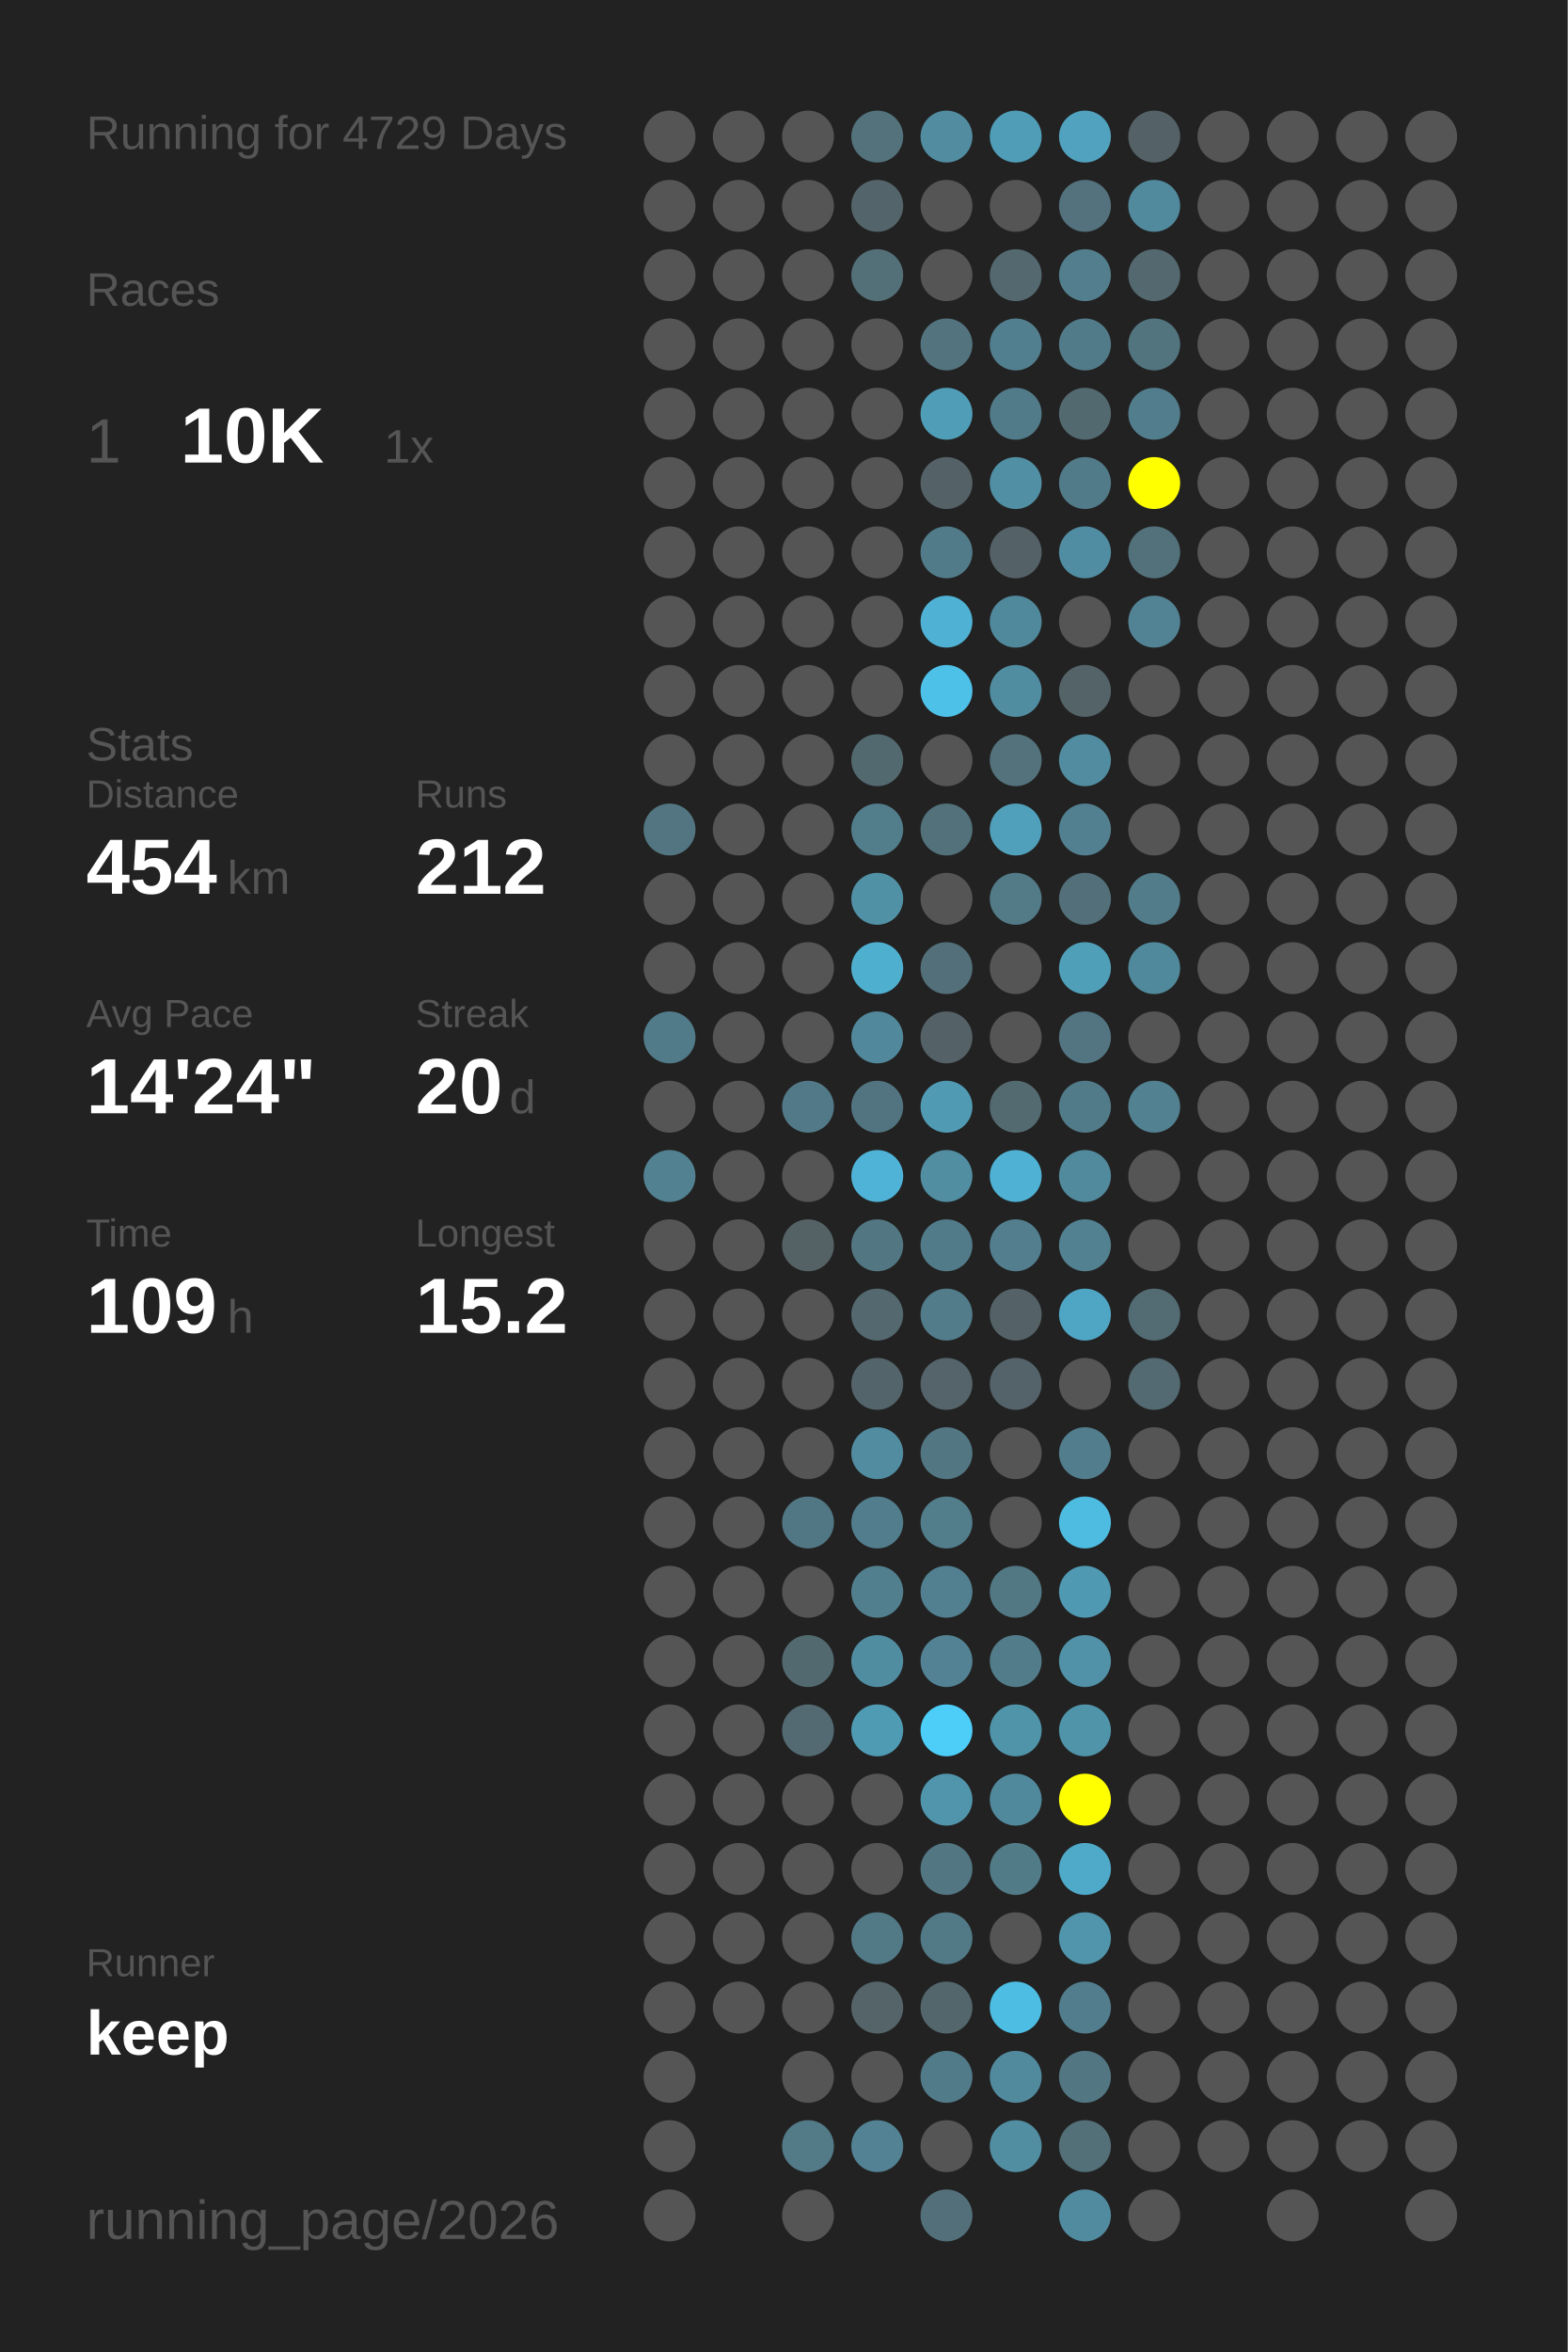
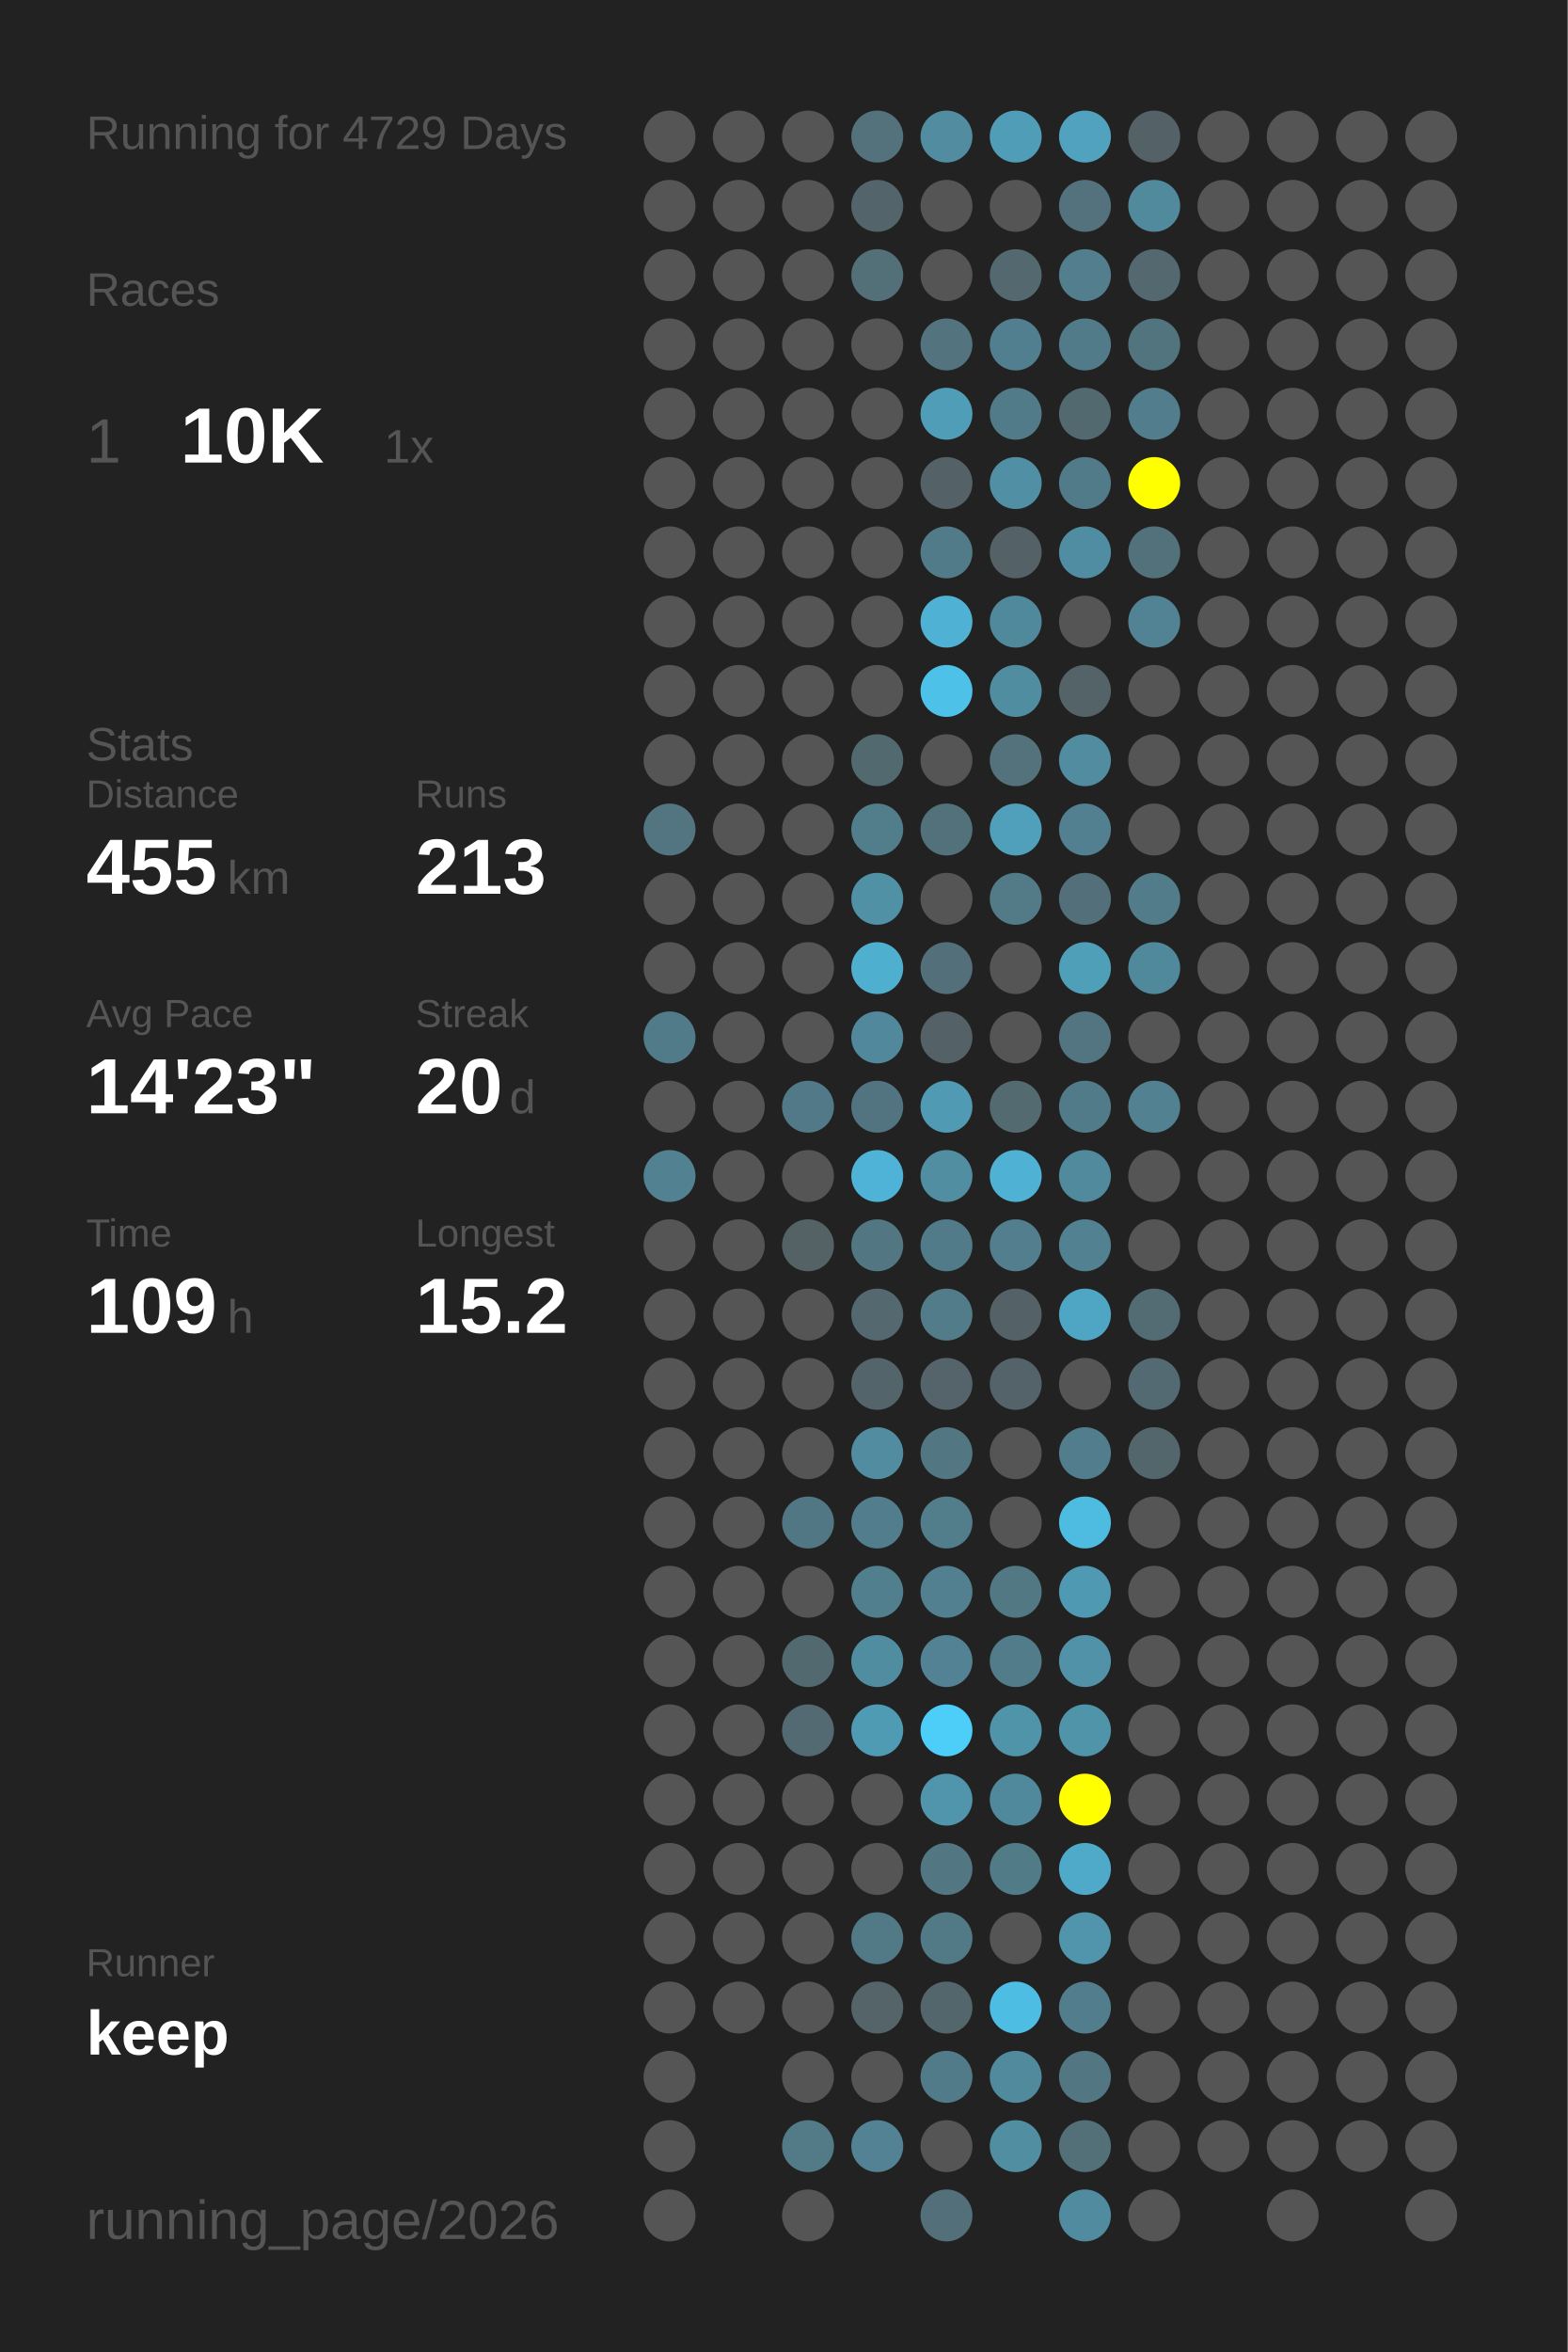
<svg xmlns="http://www.w3.org/2000/svg" baseProfile="full" height="300mm" version="1.1" viewBox="0,0,200,300" width="200mm">
  <defs />
  <rect fill="#222222" height="300" width="200" x="0" y="0" />
  <text fill="#555555" style="font-size:6px; font-family:Arial;" x="11" y="19">Running for 4729 Days</text>
  <text fill="#555555" style="font-size:6px; font-family:Arial;" x="11" y="39">Races</text>
  <text fill="#555555" style="font-size:8px; font-family:Arial;" x="11" y="59">1</text>
  <text fill="#FFFFFF" style="font-size:10px; font-family:Arial; font-weight:bold;" x="23" y="59">10K</text>
  <text fill="#555555" style="font-size:6px; font-family:Arial;" x="49" y="59">1x</text>
  <text fill="#555555" style="font-size:6px; font-family:Arial;" x="11" y="97">Stats</text>
  <text fill="#555555" style="font-size:5px; font-family:Arial;" x="11" y="103">Distance</text>
-   <text fill="#FFFFFF" style="font-size:10px; font-family:Arial; font-weight:bold;" x="11" y="114">454</text>
+   <text fill="#FFFFFF" style="font-size:10px; font-family:Arial; font-weight:bold;" x="11" y="114">455</text>
  <text fill="#555555" style="font-size:6px; font-family:Arial;" x="29" y="114">km</text>
  <text fill="#555555" style="font-size:5px; font-family:Arial;" x="53" y="103">Runs</text>
-   <text fill="#FFFFFF" style="font-size:10px; font-family:Arial; font-weight:bold;" x="53" y="114">212</text>
+   <text fill="#FFFFFF" style="font-size:10px; font-family:Arial; font-weight:bold;" x="53" y="114">213</text>
  <text fill="#555555" style="font-size:5px; font-family:Arial;" x="11" y="131">Avg Pace</text>
-   <text fill="#FFFFFF" style="font-size:10px; font-family:Arial; font-weight:bold;" x="11" y="142">14'24"</text>
+   <text fill="#FFFFFF" style="font-size:10px; font-family:Arial; font-weight:bold;" x="11" y="142">14'23"</text>
  <text fill="#555555" style="font-size:5px; font-family:Arial;" x="53" y="131">Streak</text>
  <text fill="#FFFFFF" style="font-size:10px; font-family:Arial; font-weight:bold;" x="53" y="142">20</text>
  <text fill="#555555" style="font-size:6px; font-family:Arial;" x="65" y="142">d</text>
  <text fill="#555555" style="font-size:5px; font-family:Arial;" x="11" y="159">Time</text>
  <text fill="#FFFFFF" style="font-size:10px; font-family:Arial; font-weight:bold;" x="11" y="170">109</text>
  <text fill="#555555" style="font-size:6px; font-family:Arial;" x="29" y="170">h</text>
  <text fill="#555555" style="font-size:5px; font-family:Arial;" x="53" y="159">Longest</text>
  <text fill="#FFFFFF" style="font-size:10px; font-family:Arial; font-weight:bold;" x="53" y="170">15.2</text>
  <text fill="#555555" style="font-size:5px; font-family:Arial;" x="11" y="252.065">Runner</text>
  <text fill="#FFFFFF" style="font-size:8px; font-family:Arial; font-weight:bold;" x="11" y="262.065">keep</text>
  <text fill="#555555" style="font-size:7px; font-family:Arial;" x="11" y="285.581">running_page/2026</text>
  <circle cx="85.417" cy="17.419" fill="#555555" r="3.312" />
  <circle cx="85.417" cy="26.258" fill="#555555" r="3.312" />
  <circle cx="85.417" cy="35.097" fill="#555555" r="3.312" />
  <circle cx="85.417" cy="43.935" fill="#555555" r="3.312" />
  <circle cx="85.417" cy="52.774" fill="#555555" r="3.312" />
  <circle cx="85.417" cy="61.613" fill="#555555" r="3.312" />
  <circle cx="85.417" cy="70.452" fill="#555555" r="3.312" />
  <circle cx="85.417" cy="79.29" fill="#555555" r="3.312" />
  <circle cx="85.417" cy="88.129" fill="#555555" r="3.312" />
  <circle cx="85.417" cy="96.968" fill="#555555" r="3.312" />
  <circle cx="85.417" cy="105.806" fill="#527581" r="3.312" />
  <circle cx="85.417" cy="114.645" fill="#555555" r="3.312" />
  <circle cx="85.417" cy="123.484" fill="#555555" r="3.312" />
  <circle cx="85.417" cy="132.323" fill="#527b89" r="3.312" />
  <circle cx="85.417" cy="141.161" fill="#555555" r="3.312" />
  <circle cx="85.417" cy="150" fill="#528191" r="3.312" />
  <circle cx="85.417" cy="158.839" fill="#555555" r="3.312" />
  <circle cx="85.417" cy="167.677" fill="#555555" r="3.312" />
  <circle cx="85.417" cy="176.516" fill="#555555" r="3.312" />
  <circle cx="85.417" cy="185.355" fill="#555555" r="3.312" />
  <circle cx="85.417" cy="194.194" fill="#555555" r="3.312" />
  <circle cx="85.417" cy="203.032" fill="#555555" r="3.312" />
  <circle cx="85.417" cy="211.871" fill="#555555" r="3.312" />
  <circle cx="85.417" cy="220.71" fill="#555555" r="3.312" />
  <circle cx="85.417" cy="229.548" fill="#555555" r="3.312" />
  <circle cx="85.417" cy="238.387" fill="#555555" r="3.312" />
  <circle cx="85.417" cy="247.226" fill="#555555" r="3.312" />
  <circle cx="85.417" cy="256.065" fill="#555555" r="3.312" />
  <circle cx="85.417" cy="264.903" fill="#555555" r="3.312" />
  <circle cx="85.417" cy="273.742" fill="#555555" r="3.312" />
  <circle cx="85.417" cy="282.581" fill="#555555" r="3.312" />
  <circle cx="94.25" cy="17.419" fill="#555555" r="3.312" />
  <circle cx="94.25" cy="26.258" fill="#555555" r="3.312" />
  <circle cx="94.25" cy="35.097" fill="#555555" r="3.312" />
  <circle cx="94.25" cy="43.935" fill="#555555" r="3.312" />
  <circle cx="94.25" cy="52.774" fill="#555555" r="3.312" />
  <circle cx="94.25" cy="61.613" fill="#555555" r="3.312" />
  <circle cx="94.25" cy="70.452" fill="#555555" r="3.312" />
  <circle cx="94.25" cy="79.29" fill="#555555" r="3.312" />
  <circle cx="94.25" cy="88.129" fill="#555555" r="3.312" />
  <circle cx="94.25" cy="96.968" fill="#555555" r="3.312" />
  <circle cx="94.25" cy="105.806" fill="#555555" r="3.312" />
  <circle cx="94.25" cy="114.645" fill="#555555" r="3.312" />
  <circle cx="94.25" cy="123.484" fill="#555555" r="3.312" />
  <circle cx="94.25" cy="132.323" fill="#555555" r="3.312" />
  <circle cx="94.25" cy="141.161" fill="#555555" r="3.312" />
  <circle cx="94.25" cy="150" fill="#555555" r="3.312" />
  <circle cx="94.25" cy="158.839" fill="#555555" r="3.312" />
  <circle cx="94.25" cy="167.677" fill="#555555" r="3.312" />
  <circle cx="94.25" cy="176.516" fill="#555555" r="3.312" />
  <circle cx="94.25" cy="185.355" fill="#555555" r="3.312" />
  <circle cx="94.25" cy="194.194" fill="#555555" r="3.312" />
  <circle cx="94.25" cy="203.032" fill="#555555" r="3.312" />
  <circle cx="94.25" cy="211.871" fill="#555555" r="3.312" />
  <circle cx="94.25" cy="220.71" fill="#555555" r="3.312" />
  <circle cx="94.25" cy="229.548" fill="#555555" r="3.312" />
  <circle cx="94.25" cy="238.387" fill="#555555" r="3.312" />
  <circle cx="94.25" cy="247.226" fill="#555555" r="3.312" />
  <circle cx="94.25" cy="256.065" fill="#555555" r="3.312" />
  <circle cx="103.083" cy="17.419" fill="#555555" r="3.312" />
  <circle cx="103.083" cy="26.258" fill="#555555" r="3.312" />
  <circle cx="103.083" cy="35.097" fill="#555555" r="3.312" />
  <circle cx="103.083" cy="43.935" fill="#555555" r="3.312" />
  <circle cx="103.083" cy="52.774" fill="#555555" r="3.312" />
  <circle cx="103.083" cy="61.613" fill="#555555" r="3.312" />
  <circle cx="103.083" cy="70.452" fill="#555555" r="3.312" />
  <circle cx="103.083" cy="79.29" fill="#555555" r="3.312" />
  <circle cx="103.083" cy="88.129" fill="#555555" r="3.312" />
  <circle cx="103.083" cy="96.968" fill="#555555" r="3.312" />
  <circle cx="103.083" cy="105.806" fill="#555555" r="3.312" />
  <circle cx="103.083" cy="114.645" fill="#555555" r="3.312" />
  <circle cx="103.083" cy="123.484" fill="#555555" r="3.312" />
  <circle cx="103.083" cy="132.323" fill="#555555" r="3.312" />
  <circle cx="103.083" cy="141.161" fill="#527987" r="3.312" />
  <circle cx="103.083" cy="150" fill="#555555" r="3.312" />
  <circle cx="103.083" cy="158.839" fill="#546266" r="3.312" />
  <circle cx="103.083" cy="167.677" fill="#555555" r="3.312" />
  <circle cx="103.083" cy="176.516" fill="#555555" r="3.312" />
  <circle cx="103.083" cy="185.355" fill="#555555" r="3.312" />
  <circle cx="103.083" cy="194.194" fill="#527784" r="3.312" />
  <circle cx="103.083" cy="203.032" fill="#555555" r="3.312" />
  <circle cx="103.083" cy="211.871" fill="#536970" r="3.312" />
  <circle cx="103.083" cy="220.71" fill="#536a72" r="3.312" />
  <circle cx="103.083" cy="229.548" fill="#555555" r="3.312" />
  <circle cx="103.083" cy="238.387" fill="#555555" r="3.312" />
  <circle cx="103.083" cy="247.226" fill="#555555" r="3.312" />
  <circle cx="103.083" cy="256.065" fill="#555555" r="3.312" />
  <circle cx="103.083" cy="264.903" fill="#555555" r="3.312" />
  <circle cx="103.083" cy="273.742" fill="#527a87" r="3.312" />
  <circle cx="103.083" cy="282.581" fill="#555555" r="3.312" />
  <circle cx="111.917" cy="17.419" fill="#53727c" r="3.312" />
  <circle cx="111.917" cy="26.258" fill="#53656b" r="3.312" />
  <circle cx="111.917" cy="35.097" fill="#536f78" r="3.312" />
  <circle cx="111.917" cy="43.935" fill="#555555" r="3.312" />
  <circle cx="111.917" cy="52.774" fill="#555555" r="3.312" />
  <circle cx="111.917" cy="61.613" fill="#555555" r="3.312" />
  <circle cx="111.917" cy="70.452" fill="#555555" r="3.312" />
  <circle cx="111.917" cy="79.29" fill="#555555" r="3.312" />
  <circle cx="111.917" cy="88.129" fill="#555555" r="3.312" />
  <circle cx="111.917" cy="96.968" fill="#536970" r="3.312" />
  <circle cx="111.917" cy="105.806" fill="#527d8b" r="3.312" />
  <circle cx="111.917" cy="114.645" fill="#5191a6" r="3.312" />
  <circle cx="111.917" cy="123.484" fill="#4fafcf" r="3.312" />
  <circle cx="111.917" cy="132.323" fill="#51889b" r="3.312" />
  <circle cx="111.917" cy="141.161" fill="#527480" r="3.312" />
  <circle cx="111.917" cy="150" fill="#4eb3d6" r="3.312" />
  <circle cx="111.917" cy="158.839" fill="#527783" r="3.312" />
  <circle cx="111.917" cy="167.677" fill="#53686f" r="3.312" />
  <circle cx="111.917" cy="176.516" fill="#53646a" r="3.312" />
  <circle cx="111.917" cy="185.355" fill="#518ca0" r="3.312" />
  <circle cx="111.917" cy="194.194" fill="#527d8c" r="3.312" />
  <circle cx="111.917" cy="203.032" fill="#527f8e" r="3.312" />
  <circle cx="111.917" cy="211.871" fill="#518da1" r="3.312" />
  <circle cx="111.917" cy="220.71" fill="#509bb4" r="3.312" />
  <circle cx="111.917" cy="229.548" fill="#555555" r="3.312" />
  <circle cx="111.917" cy="238.387" fill="#555555" r="3.312" />
  <circle cx="111.917" cy="247.226" fill="#527986" r="3.312" />
  <circle cx="111.917" cy="256.065" fill="#546469" r="3.312" />
  <circle cx="111.917" cy="264.903" fill="#555555" r="3.312" />
  <circle cx="111.917" cy="273.742" fill="#528293" r="3.312" />
  <circle cx="120.75" cy="17.419" fill="#518ca0" r="3.312" />
  <circle cx="120.75" cy="26.258" fill="#555555" r="3.312" />
  <circle cx="120.75" cy="35.097" fill="#555555" r="3.312" />
  <circle cx="120.75" cy="43.935" fill="#53737e" r="3.312" />
  <circle cx="120.75" cy="52.774" fill="#509db8" r="3.312" />
  <circle cx="120.75" cy="61.613" fill="#546267" r="3.312" />
  <circle cx="120.75" cy="70.452" fill="#527b89" r="3.312" />
  <circle cx="120.75" cy="79.29" fill="#4fb2d4" r="3.312" />
  <circle cx="120.75" cy="88.129" fill="#4ec1e8" r="3.312" />
  <circle cx="120.75" cy="96.968" fill="#555555" r="3.312" />
  <circle cx="120.75" cy="105.806" fill="#53717b" r="3.312" />
  <circle cx="120.75" cy="114.645" fill="#555555" r="3.312" />
  <circle cx="120.75" cy="123.484" fill="#536f79" r="3.312" />
  <circle cx="120.75" cy="132.323" fill="#546166" r="3.312" />
  <circle cx="120.75" cy="141.161" fill="#509ab3" r="3.312" />
  <circle cx="120.75" cy="150" fill="#518ea2" r="3.312" />
  <circle cx="120.75" cy="158.839" fill="#527b89" r="3.312" />
  <circle cx="120.75" cy="167.677" fill="#527c8a" r="3.312" />
  <circle cx="120.75" cy="176.516" fill="#54646a" r="3.312" />
  <circle cx="120.75" cy="185.355" fill="#527682" r="3.312" />
  <circle cx="120.75" cy="194.194" fill="#527d8b" r="3.312" />
  <circle cx="120.75" cy="203.032" fill="#528090" r="3.312" />
  <circle cx="120.75" cy="211.871" fill="#528293" r="3.312" />
  <circle cx="120.75" cy="220.71" fill="#4dcef9" r="3.312" />
  <circle cx="120.75" cy="229.548" fill="#5095ac" r="3.312" />
  <circle cx="120.75" cy="238.387" fill="#527682" r="3.312" />
  <circle cx="120.75" cy="247.226" fill="#527986" r="3.312" />
  <circle cx="120.75" cy="256.065" fill="#53666c" r="3.312" />
  <circle cx="120.75" cy="264.903" fill="#527b89" r="3.312" />
  <circle cx="120.75" cy="273.742" fill="#555555" r="3.312" />
  <circle cx="120.75" cy="282.581" fill="#53707a" r="3.312" />
  <circle cx="129.583" cy="17.419" fill="#509db7" r="3.312" />
  <circle cx="129.583" cy="26.258" fill="#555555" r="3.312" />
  <circle cx="129.583" cy="35.097" fill="#53686f" r="3.312" />
  <circle cx="129.583" cy="43.935" fill="#527f8f" r="3.312" />
  <circle cx="129.583" cy="52.774" fill="#527b89" r="3.312" />
  <circle cx="129.583" cy="61.613" fill="#518fa4" r="3.312" />
  <circle cx="129.583" cy="70.452" fill="#546267" r="3.312" />
  <circle cx="129.583" cy="79.29" fill="#51899c" r="3.312" />
  <circle cx="129.583" cy="88.129" fill="#518da1" r="3.312" />
  <circle cx="129.583" cy="96.968" fill="#53727c" r="3.312" />
  <circle cx="129.583" cy="105.806" fill="#50a0bb" r="3.312" />
  <circle cx="129.583" cy="114.645" fill="#527a87" r="3.312" />
  <circle cx="129.583" cy="123.484" fill="#555555" r="3.312" />
  <circle cx="129.583" cy="132.323" fill="#555555" r="3.312" />
  <circle cx="129.583" cy="141.161" fill="#536a71" r="3.312" />
  <circle cx="129.583" cy="150" fill="#4fb2d4" r="3.312" />
  <circle cx="129.583" cy="158.839" fill="#527e8e" r="3.312" />
  <circle cx="129.583" cy="167.677" fill="#546267" r="3.312" />
  <circle cx="129.583" cy="176.516" fill="#546369" r="3.312" />
  <circle cx="129.583" cy="185.355" fill="#555555" r="3.312" />
  <circle cx="129.583" cy="194.194" fill="#555555" r="3.312" />
  <circle cx="129.583" cy="203.032" fill="#527884" r="3.312" />
  <circle cx="129.583" cy="211.871" fill="#527c8a" r="3.312" />
  <circle cx="129.583" cy="220.71" fill="#5094aa" r="3.312" />
  <circle cx="129.583" cy="229.548" fill="#51899c" r="3.312" />
  <circle cx="129.583" cy="238.387" fill="#527b88" r="3.312" />
  <circle cx="129.583" cy="247.226" fill="#555555" r="3.312" />
  <circle cx="129.583" cy="256.065" fill="#4ebde3" r="3.312" />
  <circle cx="129.583" cy="264.903" fill="#51899d" r="3.312" />
  <circle cx="129.583" cy="273.742" fill="#518ea2" r="3.312" />
  <circle cx="138.417" cy="17.419" fill="#50a2be" r="3.312" />
  <circle cx="138.417" cy="26.258" fill="#53727d" r="3.312" />
  <circle cx="138.417" cy="35.097" fill="#527e8d" r="3.312" />
  <circle cx="138.417" cy="43.935" fill="#527b89" r="3.312" />
  <circle cx="138.417" cy="52.774" fill="#536970" r="3.312" />
  <circle cx="138.417" cy="61.613" fill="#527b89" r="3.312" />
  <circle cx="138.417" cy="70.452" fill="#518da2" r="3.312" />
  <circle cx="138.417" cy="79.29" fill="#555555" r="3.312" />
  <circle cx="138.417" cy="88.129" fill="#546368" r="3.312" />
  <circle cx="138.417" cy="96.968" fill="#518ca0" r="3.312" />
  <circle cx="138.417" cy="105.806" fill="#528090" r="3.312" />
  <circle cx="138.417" cy="114.645" fill="#53707a" r="3.312" />
  <circle cx="138.417" cy="123.484" fill="#509fb9" r="3.312" />
  <circle cx="138.417" cy="132.323" fill="#527581" r="3.312" />
  <circle cx="138.417" cy="141.161" fill="#527b89" r="3.312" />
  <circle cx="138.417" cy="150" fill="#518a9d" r="3.312" />
  <circle cx="138.417" cy="158.839" fill="#528191" r="3.312" />
  <circle cx="138.417" cy="167.677" fill="#4fa6c4" r="3.312" />
  <circle cx="138.417" cy="176.516" fill="#555555" r="3.312" />
  <circle cx="138.417" cy="185.355" fill="#527d8c" r="3.312" />
  <circle cx="138.417" cy="194.194" fill="#4ebbe0" r="3.312" />
  <circle cx="138.417" cy="203.032" fill="#5099b2" r="3.312" />
  <circle cx="138.417" cy="211.871" fill="#5192a8" r="3.312" />
  <circle cx="138.417" cy="220.71" fill="#5094aa" r="3.312" />
  <circle cx="138.417" cy="229.548" fill="#FFFF00" r="3.312" />
  <circle cx="138.417" cy="238.387" fill="#4faac9" r="3.312" />
  <circle cx="138.417" cy="247.226" fill="#5095ac" r="3.312" />
  <circle cx="138.417" cy="256.065" fill="#527d8c" r="3.312" />
  <circle cx="138.417" cy="264.903" fill="#527783" r="3.312" />
  <circle cx="138.417" cy="273.742" fill="#536f78" r="3.312" />
  <circle cx="138.417" cy="282.581" fill="#518b9f" r="3.312" />
  <circle cx="147.25" cy="17.419" fill="#546267" r="3.312" />
  <circle cx="147.25" cy="26.258" fill="#51899d" r="3.312" />
  <circle cx="147.25" cy="35.097" fill="#53686f" r="3.312" />
  <circle cx="147.25" cy="43.935" fill="#52747f" r="3.312" />
  <circle cx="147.25" cy="52.774" fill="#527d8c" r="3.312" />
  <circle cx="147.25" cy="61.613" fill="#FFFF00" r="3.312" />
  <circle cx="147.25" cy="70.452" fill="#53717b" r="3.312" />
  <circle cx="147.25" cy="79.29" fill="#528394" r="3.312" />
  <circle cx="147.25" cy="88.129" fill="#555555" r="3.312" />
  <circle cx="147.25" cy="96.968" fill="#555555" r="3.312" />
  <circle cx="147.25" cy="105.806" fill="#555555" r="3.312" />
  <circle cx="147.25" cy="114.645" fill="#527c8a" r="3.312" />
  <circle cx="147.25" cy="123.484" fill="#51899c" r="3.312" />
  <circle cx="147.25" cy="132.323" fill="#555555" r="3.312" />
  <circle cx="147.25" cy="141.161" fill="#528191" r="3.312" />
  <circle cx="147.25" cy="150" fill="#555555" r="3.312" />
  <circle cx="147.25" cy="158.839" fill="#555555" r="3.312" />
  <circle cx="147.25" cy="167.677" fill="#536b73" r="3.312" />
  <circle cx="147.25" cy="176.516" fill="#536a72" r="3.312" />
-   <circle cx="147.25" cy="185.355" fill="#555555" r="3.312" />
+   <circle cx="147.25" cy="185.355" fill="#53666c" r="3.312" />
  <circle cx="147.25" cy="194.194" fill="#555555" r="3.312" />
  <circle cx="147.25" cy="203.032" fill="#555555" r="3.312" />
  <circle cx="147.25" cy="211.871" fill="#555555" r="3.312" />
  <circle cx="147.25" cy="220.71" fill="#555555" r="3.312" />
  <circle cx="147.25" cy="229.548" fill="#555555" r="3.312" />
  <circle cx="147.25" cy="238.387" fill="#555555" r="3.312" />
  <circle cx="147.25" cy="247.226" fill="#555555" r="3.312" />
  <circle cx="147.25" cy="256.065" fill="#555555" r="3.312" />
  <circle cx="147.25" cy="264.903" fill="#555555" r="3.312" />
  <circle cx="147.25" cy="273.742" fill="#555555" r="3.312" />
  <circle cx="147.25" cy="282.581" fill="#555555" r="3.312" />
  <circle cx="156.083" cy="17.419" fill="#555555" r="3.312" />
  <circle cx="156.083" cy="26.258" fill="#555555" r="3.312" />
  <circle cx="156.083" cy="35.097" fill="#555555" r="3.312" />
  <circle cx="156.083" cy="43.935" fill="#555555" r="3.312" />
  <circle cx="156.083" cy="52.774" fill="#555555" r="3.312" />
  <circle cx="156.083" cy="61.613" fill="#555555" r="3.312" />
  <circle cx="156.083" cy="70.452" fill="#555555" r="3.312" />
  <circle cx="156.083" cy="79.29" fill="#555555" r="3.312" />
  <circle cx="156.083" cy="88.129" fill="#555555" r="3.312" />
  <circle cx="156.083" cy="96.968" fill="#555555" r="3.312" />
  <circle cx="156.083" cy="105.806" fill="#555555" r="3.312" />
  <circle cx="156.083" cy="114.645" fill="#555555" r="3.312" />
  <circle cx="156.083" cy="123.484" fill="#555555" r="3.312" />
  <circle cx="156.083" cy="132.323" fill="#555555" r="3.312" />
  <circle cx="156.083" cy="141.161" fill="#555555" r="3.312" />
  <circle cx="156.083" cy="150" fill="#555555" r="3.312" />
  <circle cx="156.083" cy="158.839" fill="#555555" r="3.312" />
  <circle cx="156.083" cy="167.677" fill="#555555" r="3.312" />
  <circle cx="156.083" cy="176.516" fill="#555555" r="3.312" />
  <circle cx="156.083" cy="185.355" fill="#555555" r="3.312" />
  <circle cx="156.083" cy="194.194" fill="#555555" r="3.312" />
  <circle cx="156.083" cy="203.032" fill="#555555" r="3.312" />
  <circle cx="156.083" cy="211.871" fill="#555555" r="3.312" />
  <circle cx="156.083" cy="220.71" fill="#555555" r="3.312" />
  <circle cx="156.083" cy="229.548" fill="#555555" r="3.312" />
  <circle cx="156.083" cy="238.387" fill="#555555" r="3.312" />
  <circle cx="156.083" cy="247.226" fill="#555555" r="3.312" />
  <circle cx="156.083" cy="256.065" fill="#555555" r="3.312" />
  <circle cx="156.083" cy="264.903" fill="#555555" r="3.312" />
  <circle cx="156.083" cy="273.742" fill="#555555" r="3.312" />
  <circle cx="164.917" cy="17.419" fill="#555555" r="3.312" />
  <circle cx="164.917" cy="26.258" fill="#555555" r="3.312" />
  <circle cx="164.917" cy="35.097" fill="#555555" r="3.312" />
  <circle cx="164.917" cy="43.935" fill="#555555" r="3.312" />
  <circle cx="164.917" cy="52.774" fill="#555555" r="3.312" />
  <circle cx="164.917" cy="61.613" fill="#555555" r="3.312" />
  <circle cx="164.917" cy="70.452" fill="#555555" r="3.312" />
  <circle cx="164.917" cy="79.29" fill="#555555" r="3.312" />
  <circle cx="164.917" cy="88.129" fill="#555555" r="3.312" />
  <circle cx="164.917" cy="96.968" fill="#555555" r="3.312" />
  <circle cx="164.917" cy="105.806" fill="#555555" r="3.312" />
  <circle cx="164.917" cy="114.645" fill="#555555" r="3.312" />
  <circle cx="164.917" cy="123.484" fill="#555555" r="3.312" />
  <circle cx="164.917" cy="132.323" fill="#555555" r="3.312" />
  <circle cx="164.917" cy="141.161" fill="#555555" r="3.312" />
  <circle cx="164.917" cy="150" fill="#555555" r="3.312" />
  <circle cx="164.917" cy="158.839" fill="#555555" r="3.312" />
  <circle cx="164.917" cy="167.677" fill="#555555" r="3.312" />
  <circle cx="164.917" cy="176.516" fill="#555555" r="3.312" />
  <circle cx="164.917" cy="185.355" fill="#555555" r="3.312" />
  <circle cx="164.917" cy="194.194" fill="#555555" r="3.312" />
  <circle cx="164.917" cy="203.032" fill="#555555" r="3.312" />
  <circle cx="164.917" cy="211.871" fill="#555555" r="3.312" />
  <circle cx="164.917" cy="220.71" fill="#555555" r="3.312" />
  <circle cx="164.917" cy="229.548" fill="#555555" r="3.312" />
  <circle cx="164.917" cy="238.387" fill="#555555" r="3.312" />
  <circle cx="164.917" cy="247.226" fill="#555555" r="3.312" />
  <circle cx="164.917" cy="256.065" fill="#555555" r="3.312" />
  <circle cx="164.917" cy="264.903" fill="#555555" r="3.312" />
  <circle cx="164.917" cy="273.742" fill="#555555" r="3.312" />
  <circle cx="164.917" cy="282.581" fill="#555555" r="3.312" />
  <circle cx="173.75" cy="17.419" fill="#555555" r="3.312" />
  <circle cx="173.75" cy="26.258" fill="#555555" r="3.312" />
  <circle cx="173.75" cy="35.097" fill="#555555" r="3.312" />
  <circle cx="173.75" cy="43.935" fill="#555555" r="3.312" />
  <circle cx="173.75" cy="52.774" fill="#555555" r="3.312" />
  <circle cx="173.75" cy="61.613" fill="#555555" r="3.312" />
  <circle cx="173.75" cy="70.452" fill="#555555" r="3.312" />
  <circle cx="173.75" cy="79.29" fill="#555555" r="3.312" />
  <circle cx="173.75" cy="88.129" fill="#555555" r="3.312" />
  <circle cx="173.75" cy="96.968" fill="#555555" r="3.312" />
  <circle cx="173.75" cy="105.806" fill="#555555" r="3.312" />
  <circle cx="173.75" cy="114.645" fill="#555555" r="3.312" />
  <circle cx="173.75" cy="123.484" fill="#555555" r="3.312" />
  <circle cx="173.75" cy="132.323" fill="#555555" r="3.312" />
  <circle cx="173.75" cy="141.161" fill="#555555" r="3.312" />
  <circle cx="173.75" cy="150" fill="#555555" r="3.312" />
  <circle cx="173.75" cy="158.839" fill="#555555" r="3.312" />
  <circle cx="173.75" cy="167.677" fill="#555555" r="3.312" />
  <circle cx="173.75" cy="176.516" fill="#555555" r="3.312" />
  <circle cx="173.75" cy="185.355" fill="#555555" r="3.312" />
  <circle cx="173.75" cy="194.194" fill="#555555" r="3.312" />
  <circle cx="173.75" cy="203.032" fill="#555555" r="3.312" />
  <circle cx="173.75" cy="211.871" fill="#555555" r="3.312" />
  <circle cx="173.75" cy="220.71" fill="#555555" r="3.312" />
  <circle cx="173.75" cy="229.548" fill="#555555" r="3.312" />
  <circle cx="173.75" cy="238.387" fill="#555555" r="3.312" />
  <circle cx="173.75" cy="247.226" fill="#555555" r="3.312" />
  <circle cx="173.75" cy="256.065" fill="#555555" r="3.312" />
  <circle cx="173.75" cy="264.903" fill="#555555" r="3.312" />
  <circle cx="173.75" cy="273.742" fill="#555555" r="3.312" />
  <circle cx="182.583" cy="17.419" fill="#555555" r="3.312" />
  <circle cx="182.583" cy="26.258" fill="#555555" r="3.312" />
  <circle cx="182.583" cy="35.097" fill="#555555" r="3.312" />
  <circle cx="182.583" cy="43.935" fill="#555555" r="3.312" />
  <circle cx="182.583" cy="52.774" fill="#555555" r="3.312" />
  <circle cx="182.583" cy="61.613" fill="#555555" r="3.312" />
  <circle cx="182.583" cy="70.452" fill="#555555" r="3.312" />
  <circle cx="182.583" cy="79.29" fill="#555555" r="3.312" />
  <circle cx="182.583" cy="88.129" fill="#555555" r="3.312" />
  <circle cx="182.583" cy="96.968" fill="#555555" r="3.312" />
  <circle cx="182.583" cy="105.806" fill="#555555" r="3.312" />
  <circle cx="182.583" cy="114.645" fill="#555555" r="3.312" />
  <circle cx="182.583" cy="123.484" fill="#555555" r="3.312" />
  <circle cx="182.583" cy="132.323" fill="#555555" r="3.312" />
  <circle cx="182.583" cy="141.161" fill="#555555" r="3.312" />
  <circle cx="182.583" cy="150" fill="#555555" r="3.312" />
  <circle cx="182.583" cy="158.839" fill="#555555" r="3.312" />
  <circle cx="182.583" cy="167.677" fill="#555555" r="3.312" />
  <circle cx="182.583" cy="176.516" fill="#555555" r="3.312" />
  <circle cx="182.583" cy="185.355" fill="#555555" r="3.312" />
  <circle cx="182.583" cy="194.194" fill="#555555" r="3.312" />
  <circle cx="182.583" cy="203.032" fill="#555555" r="3.312" />
  <circle cx="182.583" cy="211.871" fill="#555555" r="3.312" />
  <circle cx="182.583" cy="220.71" fill="#555555" r="3.312" />
  <circle cx="182.583" cy="229.548" fill="#555555" r="3.312" />
  <circle cx="182.583" cy="238.387" fill="#555555" r="3.312" />
  <circle cx="182.583" cy="247.226" fill="#555555" r="3.312" />
  <circle cx="182.583" cy="256.065" fill="#555555" r="3.312" />
  <circle cx="182.583" cy="264.903" fill="#555555" r="3.312" />
  <circle cx="182.583" cy="273.742" fill="#555555" r="3.312" />
  <circle cx="182.583" cy="282.581" fill="#555555" r="3.312" />
</svg>
